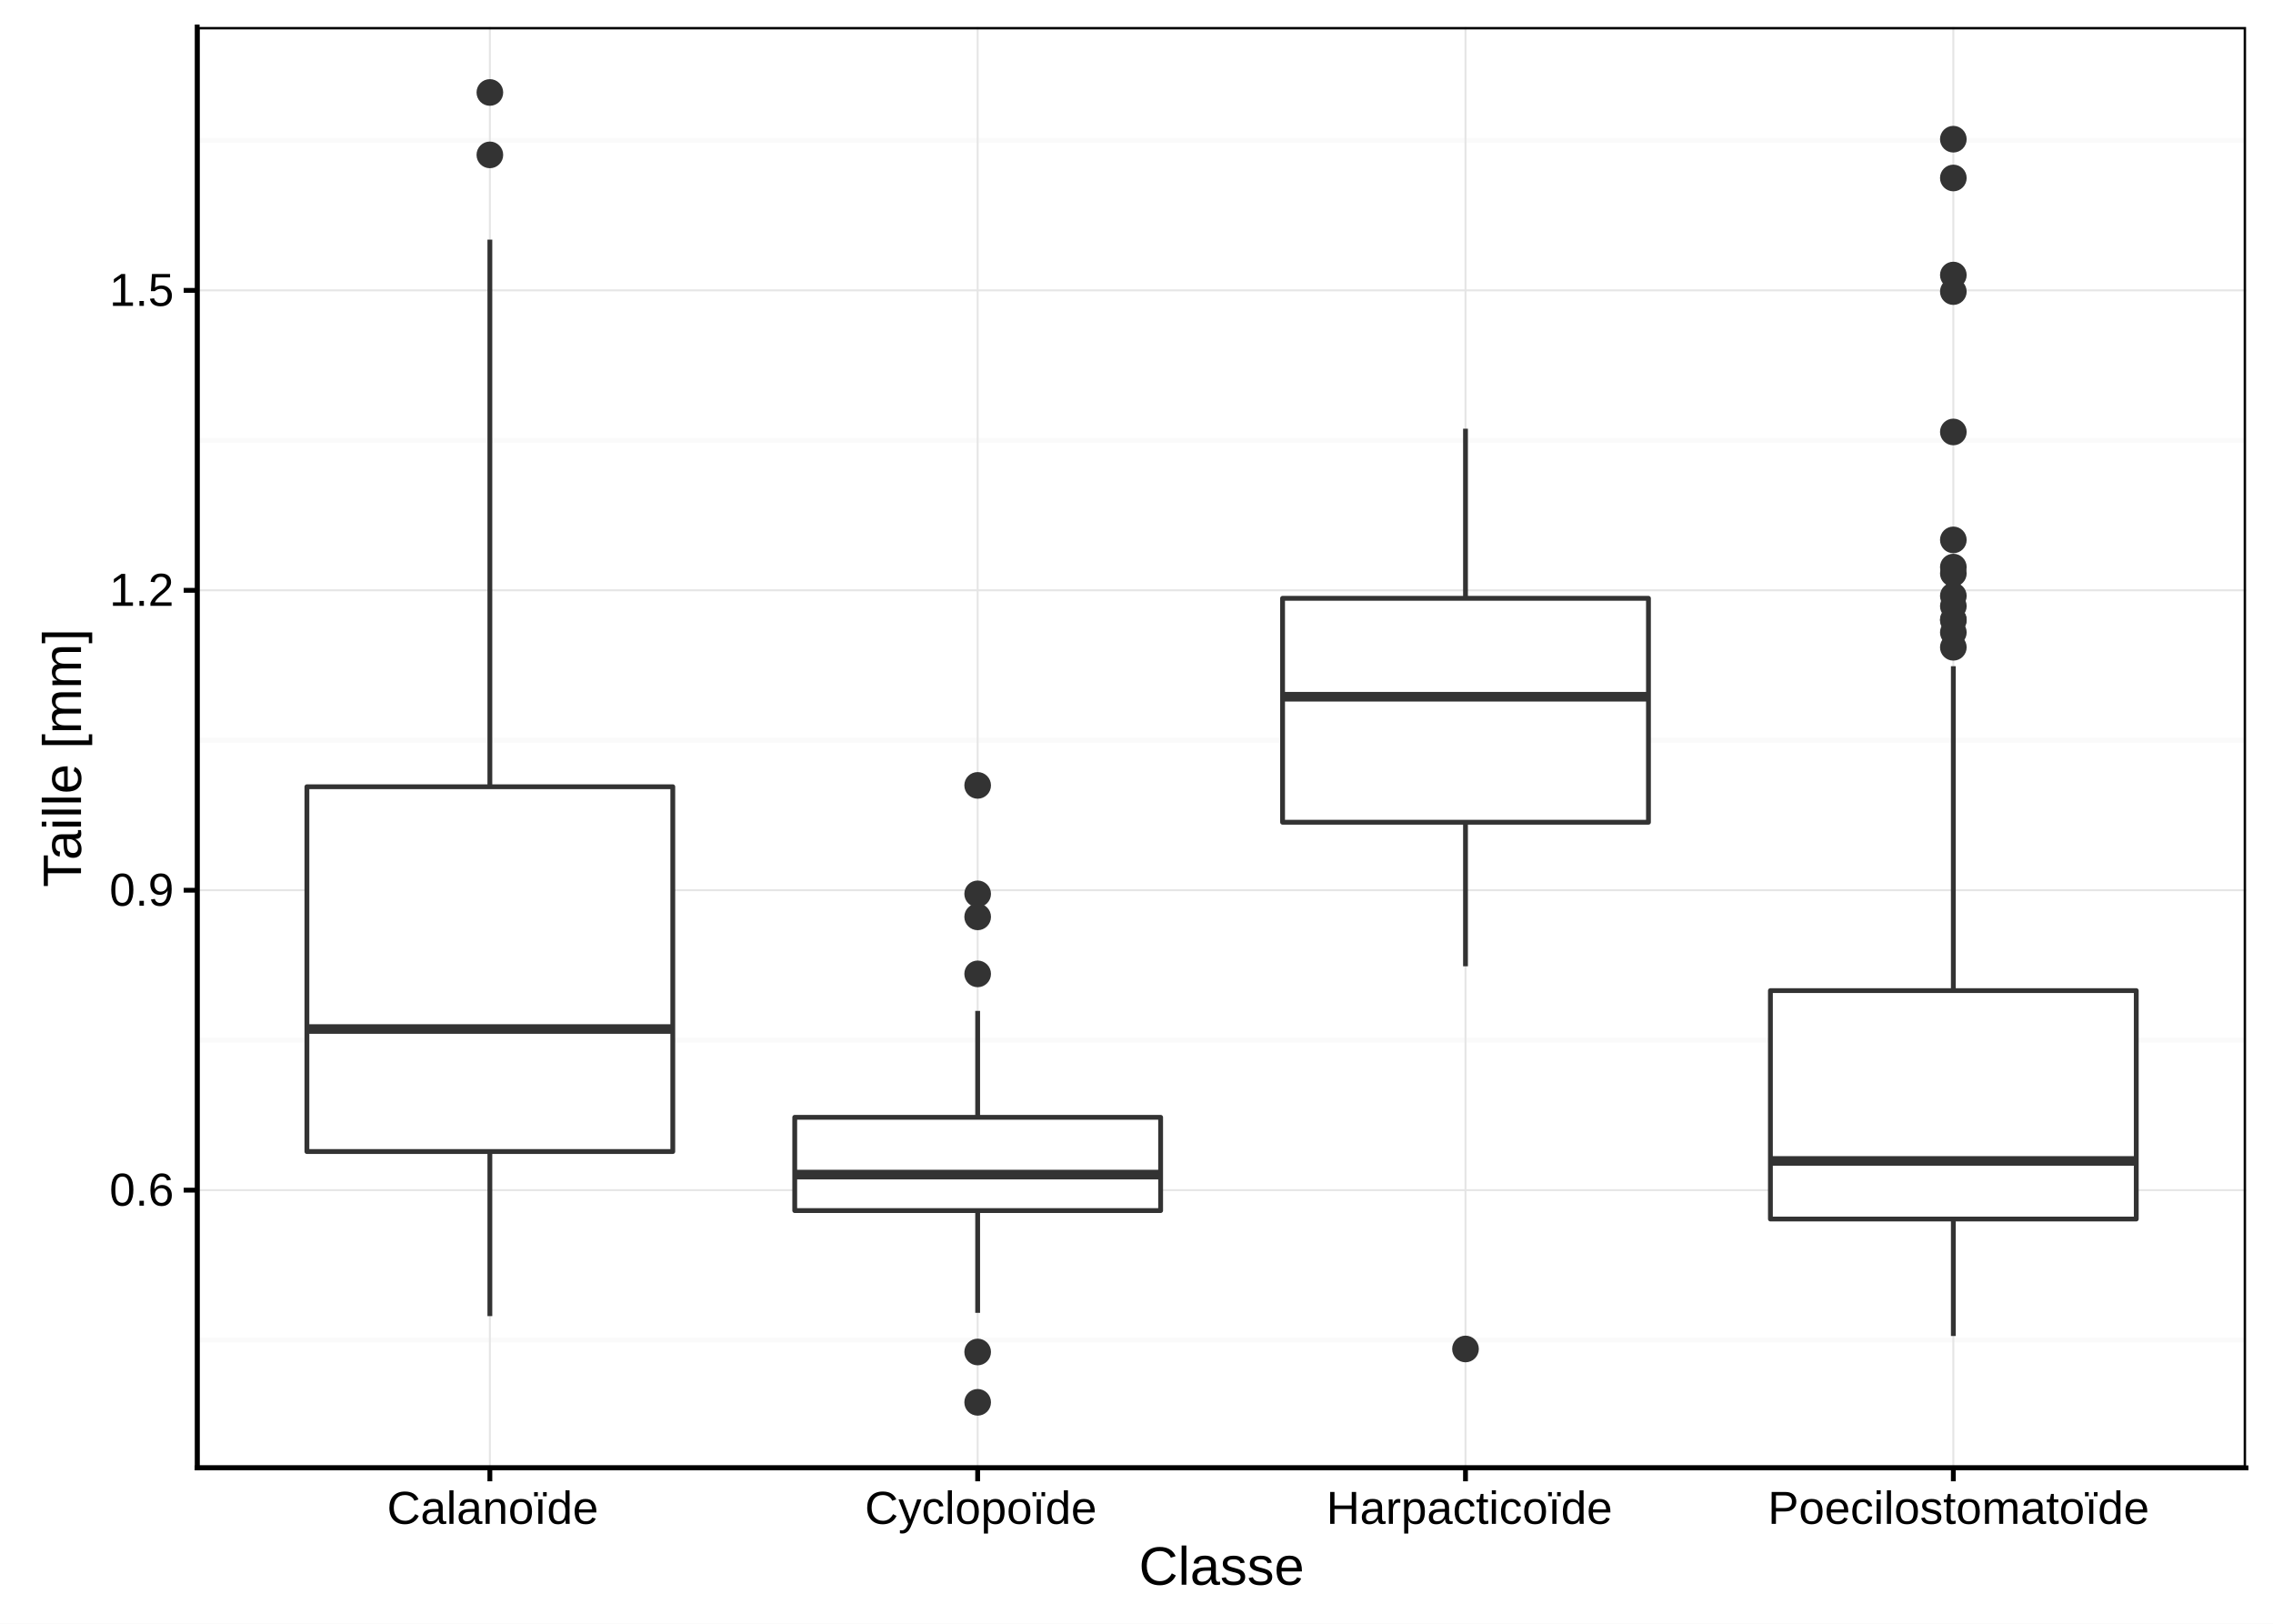
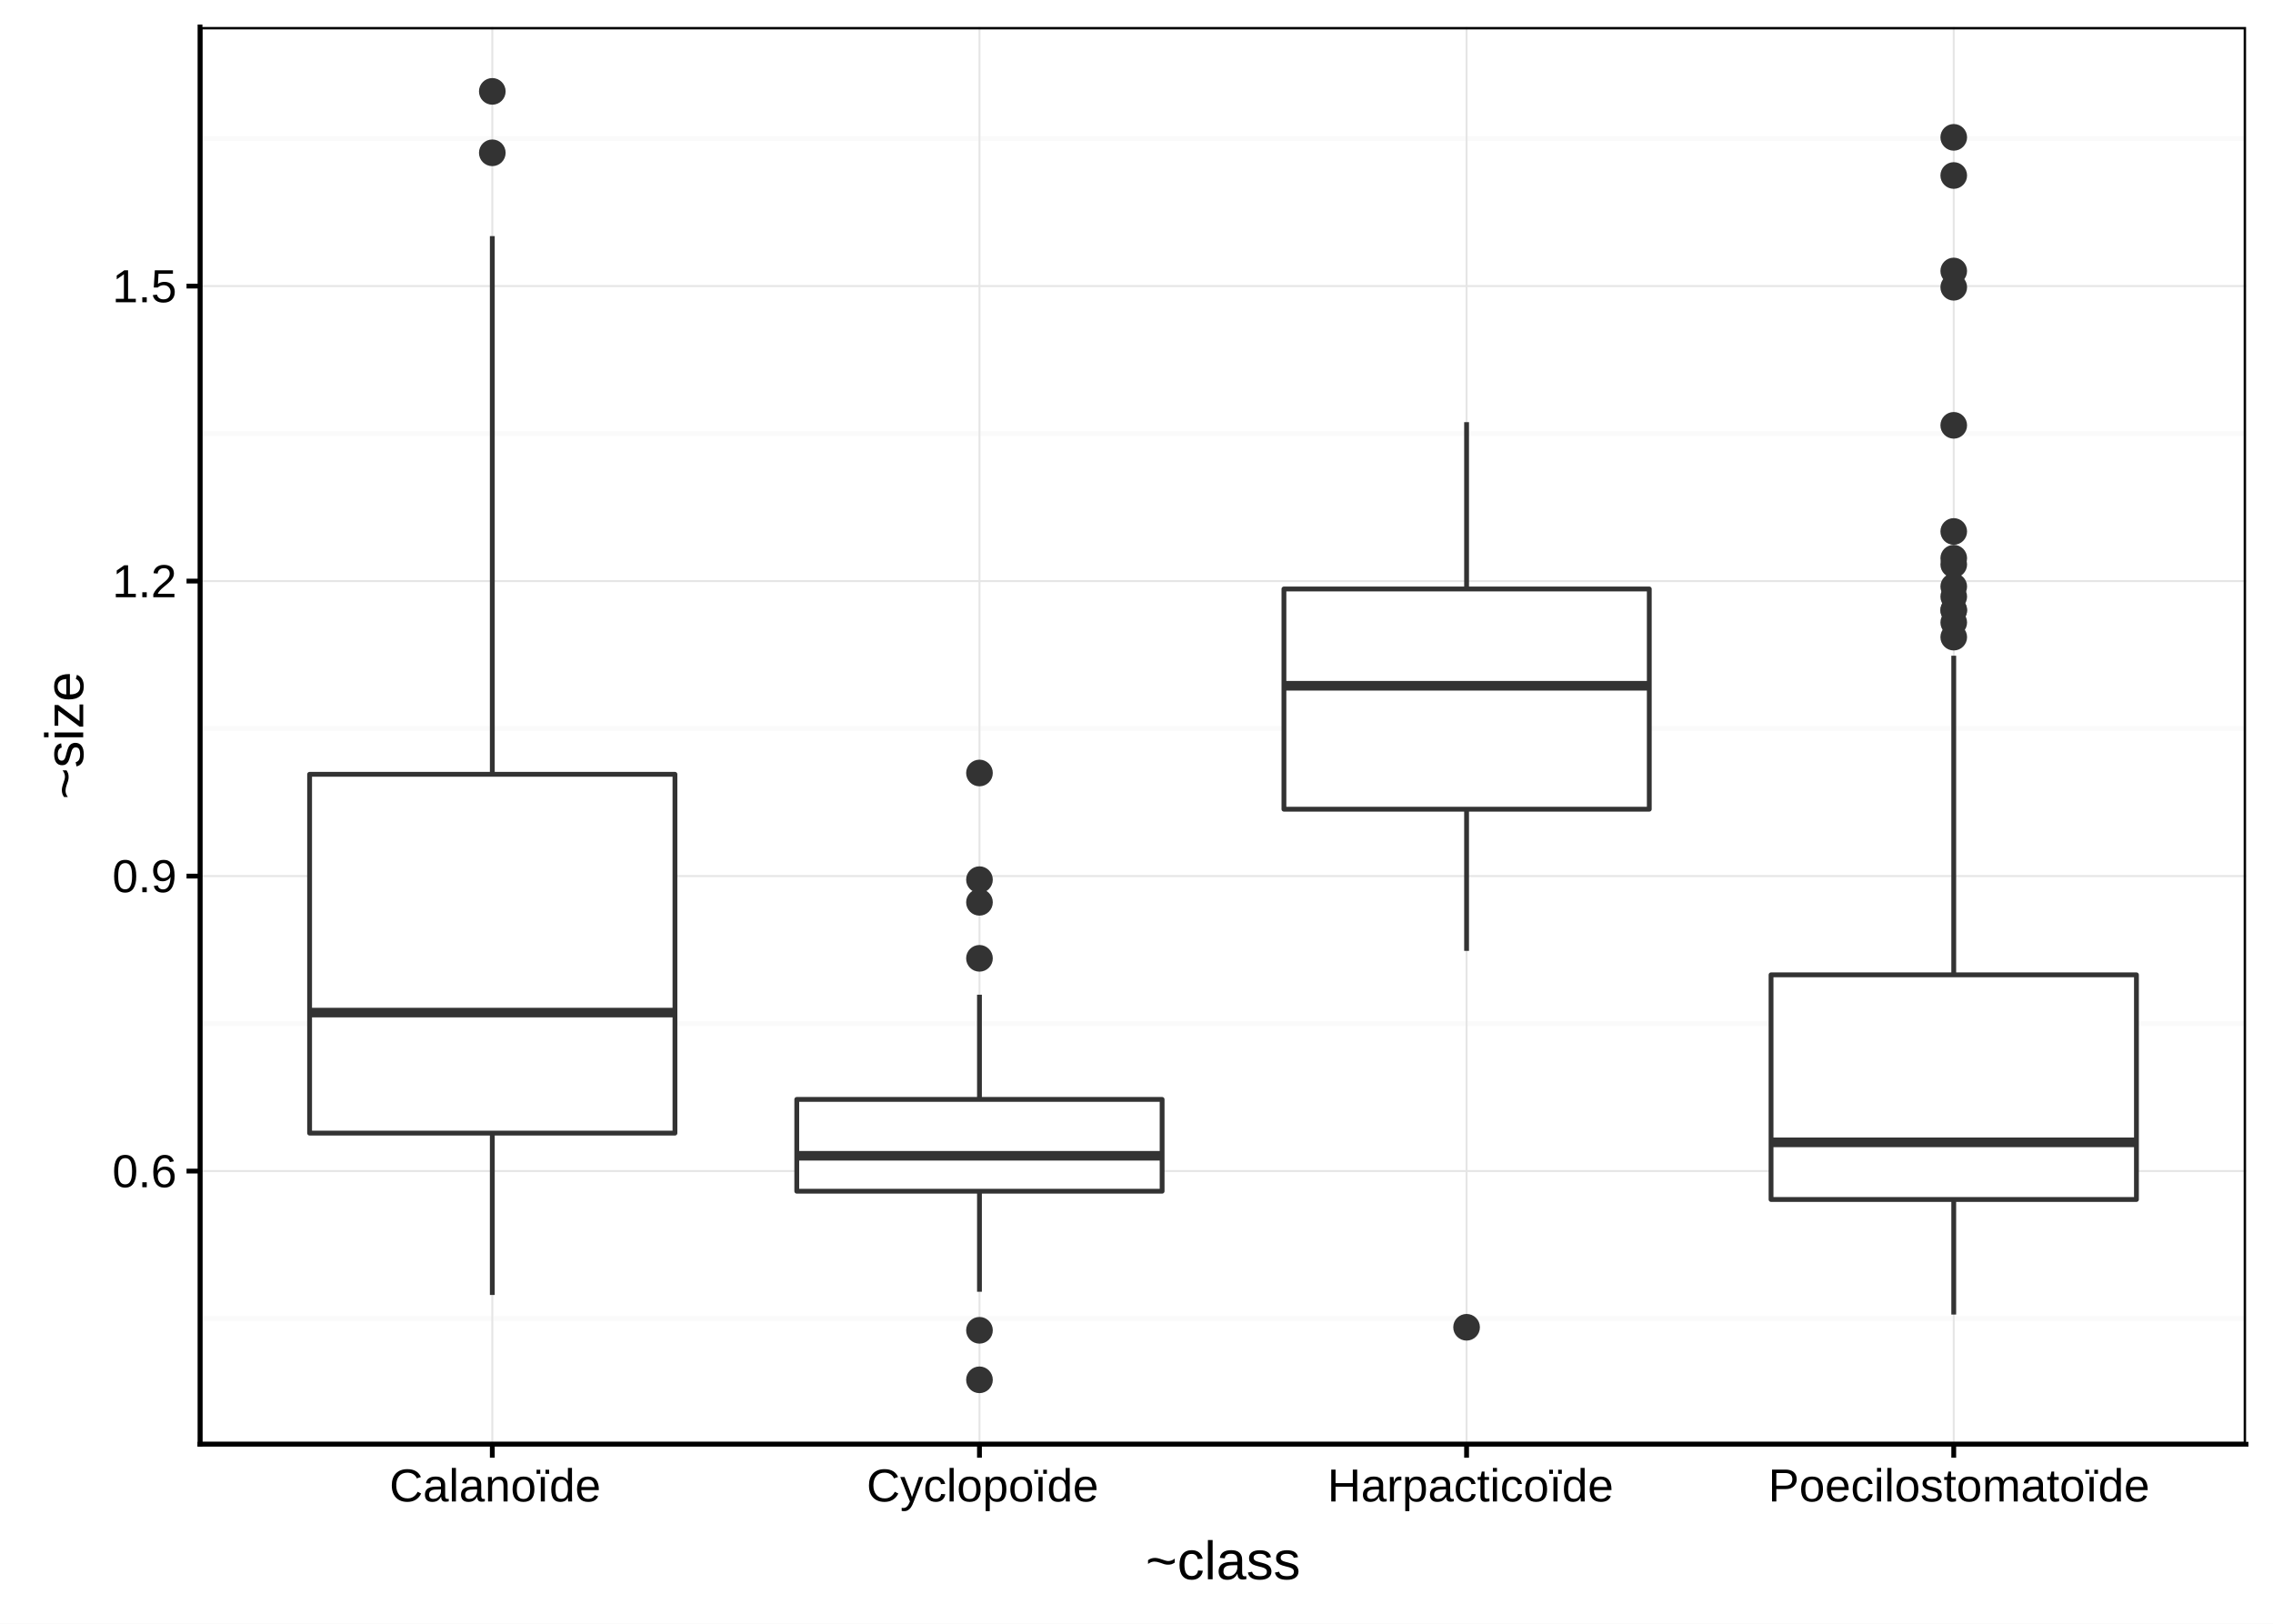
<svg xmlns="http://www.w3.org/2000/svg" viewBox="0 0 504.00 360.00">
  <defs>
    <style type="text/css">
    line, polyline, path, rect, circle {
      fill: none;
      stroke: #000000;
      stroke-linecap: round;
      stroke-linejoin: round;
      stroke-miterlimit: 10.00;
    }
  </style>
  </defs>
  <rect width="100%" height="100%" style="stroke: none; fill: #FFFFFF;" />
  <rect x="0.00" y="0.00" width="504.00" height="360.00" style="stroke-width: 0.00; stroke: none;" />
  <defs>
-     <clipPath id="cpNDMuNzE1M3w0OTguMDIyfDMyNS40MzV8NS45Nzc1OA==">
-       <rect x="43.72" y="5.98" width="454.31" height="319.46" />
+     <clipPath id="cpNDQuMzQ3MXw0OTguMDIyfDMyMC4xOTh8NS45Nzc1OA==">
+       <rect x="44.35" y="5.98" width="453.68" height="314.22" />
    </clipPath>
  </defs>
-   <rect x="43.72" y="5.98" width="454.31" height="319.46" style="stroke-width: 0.00; stroke: none; fill: #FFFFFF;" clip-path="url(#cpNDMuNzE1M3w0OTguMDIyfDMyNS40MzV8NS45Nzc1OA==)" />
-   <polyline points="43.72,297.12 498.02,297.12 " style="stroke-width: 1.07; stroke: #FAFAFA; stroke-linecap: butt;" clip-path="url(#cpNDMuNzE1M3w0OTguMDIyfDMyNS40MzV8NS45Nzc1OA==)" />
-   <polyline points="43.72,230.62 498.02,230.62 " style="stroke-width: 1.07; stroke: #FAFAFA; stroke-linecap: butt;" clip-path="url(#cpNDMuNzE1M3w0OTguMDIyfDMyNS40MzV8NS45Nzc1OA==)" />
-   <polyline points="43.72,164.13 498.02,164.13 " style="stroke-width: 1.07; stroke: #FAFAFA; stroke-linecap: butt;" clip-path="url(#cpNDMuNzE1M3w0OTguMDIyfDMyNS40MzV8NS45Nzc1OA==)" />
-   <polyline points="43.72,97.63 498.02,97.63 " style="stroke-width: 1.07; stroke: #FAFAFA; stroke-linecap: butt;" clip-path="url(#cpNDMuNzE1M3w0OTguMDIyfDMyNS40MzV8NS45Nzc1OA==)" />
-   <polyline points="43.72,31.14 498.02,31.14 " style="stroke-width: 1.07; stroke: #FAFAFA; stroke-linecap: butt;" clip-path="url(#cpNDMuNzE1M3w0OTguMDIyfDMyNS40MzV8NS45Nzc1OA==)" />
-   <polyline points="43.72,263.87 498.02,263.87 " style="stroke-width: 0.43; stroke: #E5E5E5; stroke-linecap: butt;" clip-path="url(#cpNDMuNzE1M3w0OTguMDIyfDMyNS40MzV8NS45Nzc1OA==)" />
-   <polyline points="43.72,197.37 498.02,197.37 " style="stroke-width: 0.43; stroke: #E5E5E5; stroke-linecap: butt;" clip-path="url(#cpNDMuNzE1M3w0OTguMDIyfDMyNS40MzV8NS45Nzc1OA==)" />
-   <polyline points="43.72,130.88 498.02,130.88 " style="stroke-width: 0.43; stroke: #E5E5E5; stroke-linecap: butt;" clip-path="url(#cpNDMuNzE1M3w0OTguMDIyfDMyNS40MzV8NS45Nzc1OA==)" />
-   <polyline points="43.72,64.38 498.02,64.38 " style="stroke-width: 0.43; stroke: #E5E5E5; stroke-linecap: butt;" clip-path="url(#cpNDMuNzE1M3w0OTguMDIyfDMyNS40MzV8NS45Nzc1OA==)" />
-   <polyline points="108.62,325.44 108.62,5.98 " style="stroke-width: 0.43; stroke: #E5E5E5; stroke-linecap: butt;" clip-path="url(#cpNDMuNzE1M3w0OTguMDIyfDMyNS40MzV8NS45Nzc1OA==)" />
-   <polyline points="216.78,325.44 216.78,5.98 " style="stroke-width: 0.43; stroke: #E5E5E5; stroke-linecap: butt;" clip-path="url(#cpNDMuNzE1M3w0OTguMDIyfDMyNS40MzV8NS45Nzc1OA==)" />
-   <polyline points="324.95,325.44 324.95,5.98 " style="stroke-width: 0.43; stroke: #E5E5E5; stroke-linecap: butt;" clip-path="url(#cpNDMuNzE1M3w0OTguMDIyfDMyNS40MzV8NS45Nzc1OA==)" />
-   <polyline points="433.12,325.44 433.12,5.98 " style="stroke-width: 0.43; stroke: #E5E5E5; stroke-linecap: butt;" clip-path="url(#cpNDMuNzE1M3w0OTguMDIyfDMyNS40MzV8NS45Nzc1OA==)" />
-   <circle cx="108.62" cy="20.50" r="1.95pt" style="stroke-width: 0.71; stroke: #333333; fill: #333333;" clip-path="url(#cpNDMuNzE1M3w0OTguMDIyfDMyNS40MzV8NS45Nzc1OA==)" />
-   <circle cx="108.62" cy="34.34" r="1.95pt" style="stroke-width: 0.71; stroke: #333333; fill: #333333;" clip-path="url(#cpNDMuNzE1M3w0OTguMDIyfDMyNS40MzV8NS45Nzc1OA==)" />
-   <line x1="108.62" y1="174.43" x2="108.62" y2="53.13" style="stroke-width: 1.07; stroke: #333333; stroke-linecap: butt;" clip-path="url(#cpNDMuNzE1M3w0OTguMDIyfDMyNS40MzV8NS45Nzc1OA==)" />
-   <line x1="108.62" y1="255.31" x2="108.62" y2="291.79" style="stroke-width: 1.07; stroke: #333333; stroke-linecap: butt;" clip-path="url(#cpNDMuNzE1M3w0OTguMDIyfDMyNS40MzV8NS45Nzc1OA==)" />
-   <polyline points="68.05,174.43 68.05,255.31 149.18,255.31 149.18,174.43 68.05,174.43 " style="stroke-width: 1.07; stroke: #333333; fill: #FFFFFF;" clip-path="url(#cpNDMuNzE1M3w0OTguMDIyfDMyNS40MzV8NS45Nzc1OA==)" />
-   <line x1="68.05" y1="228.14" x2="149.18" y2="228.14" style="stroke-width: 2.13; stroke: #333333; stroke-linecap: butt;" clip-path="url(#cpNDMuNzE1M3w0OTguMDIyfDMyNS40MzV8NS45Nzc1OA==)" />
-   <circle cx="216.78" cy="299.75" r="1.95pt" style="stroke-width: 0.71; stroke: #333333; fill: #333333;" clip-path="url(#cpNDMuNzE1M3w0OTguMDIyfDMyNS40MzV8NS45Nzc1OA==)" />
-   <circle cx="216.78" cy="310.91" r="1.95pt" style="stroke-width: 0.71; stroke: #333333; fill: #333333;" clip-path="url(#cpNDMuNzE1M3w0OTguMDIyfDMyNS40MzV8NS45Nzc1OA==)" />
-   <circle cx="216.78" cy="198.18" r="1.95pt" style="stroke-width: 0.71; stroke: #333333; fill: #333333;" clip-path="url(#cpNDMuNzE1M3w0OTguMDIyfDMyNS40MzV8NS45Nzc1OA==)" />
-   <circle cx="216.78" cy="174.13" r="1.95pt" style="stroke-width: 0.71; stroke: #333333; fill: #333333;" clip-path="url(#cpNDMuNzE1M3w0OTguMDIyfDMyNS40MzV8NS45Nzc1OA==)" />
-   <circle cx="216.78" cy="203.28" r="1.95pt" style="stroke-width: 0.71; stroke: #333333; fill: #333333;" clip-path="url(#cpNDMuNzE1M3w0OTguMDIyfDMyNS40MzV8NS45Nzc1OA==)" />
-   <circle cx="216.78" cy="215.92" r="1.95pt" style="stroke-width: 0.71; stroke: #333333; fill: #333333;" clip-path="url(#cpNDMuNzE1M3w0OTguMDIyfDMyNS40MzV8NS45Nzc1OA==)" />
-   <line x1="216.78" y1="247.72" x2="216.78" y2="224.12" style="stroke-width: 1.07; stroke: #333333; stroke-linecap: butt;" clip-path="url(#cpNDMuNzE1M3w0OTguMDIyfDMyNS40MzV8NS45Nzc1OA==)" />
-   <line x1="216.78" y1="268.40" x2="216.78" y2="291.07" style="stroke-width: 1.07; stroke: #333333; stroke-linecap: butt;" clip-path="url(#cpNDMuNzE1M3w0OTguMDIyfDMyNS40MzV8NS45Nzc1OA==)" />
-   <polyline points="176.22,247.72 176.22,268.40 257.35,268.40 257.35,247.72 176.22,247.72 " style="stroke-width: 1.07; stroke: #333333; fill: #FFFFFF;" clip-path="url(#cpNDMuNzE1M3w0OTguMDIyfDMyNS40MzV8NS45Nzc1OA==)" />
-   <line x1="176.22" y1="260.42" x2="257.35" y2="260.42" style="stroke-width: 2.13; stroke: #333333; stroke-linecap: butt;" clip-path="url(#cpNDMuNzE1M3w0OTguMDIyfDMyNS40MzV8NS45Nzc1OA==)" />
-   <circle cx="324.95" cy="299.08" r="1.95pt" style="stroke-width: 0.71; stroke: #333333; fill: #333333;" clip-path="url(#cpNDMuNzE1M3w0OTguMDIyfDMyNS40MzV8NS45Nzc1OA==)" />
-   <line x1="324.95" y1="132.65" x2="324.95" y2="95.05" style="stroke-width: 1.07; stroke: #333333; stroke-linecap: butt;" clip-path="url(#cpNDMuNzE1M3w0OTguMDIyfDMyNS40MzV8NS45Nzc1OA==)" />
-   <line x1="324.95" y1="182.30" x2="324.95" y2="214.23" style="stroke-width: 1.07; stroke: #333333; stroke-linecap: butt;" clip-path="url(#cpNDMuNzE1M3w0OTguMDIyfDMyNS40MzV8NS45Nzc1OA==)" />
-   <polyline points="284.39,132.65 284.39,182.30 365.52,182.30 365.52,132.65 284.39,132.65 " style="stroke-width: 1.07; stroke: #333333; fill: #FFFFFF;" clip-path="url(#cpNDMuNzE1M3w0OTguMDIyfDMyNS40MzV8NS45Nzc1OA==)" />
-   <line x1="284.39" y1="154.47" x2="365.52" y2="154.47" style="stroke-width: 2.13; stroke: #333333; stroke-linecap: butt;" clip-path="url(#cpNDMuNzE1M3w0OTguMDIyfDMyNS40MzV8NS45Nzc1OA==)" />
-   <circle cx="433.12" cy="137.39" r="1.95pt" style="stroke-width: 0.71; stroke: #333333; fill: #333333;" clip-path="url(#cpNDMuNzE1M3w0OTguMDIyfDMyNS40MzV8NS45Nzc1OA==)" />
-   <circle cx="433.12" cy="30.86" r="1.95pt" style="stroke-width: 0.71; stroke: #333333; fill: #333333;" clip-path="url(#cpNDMuNzE1M3w0OTguMDIyfDMyNS40MzV8NS45Nzc1OA==)" />
-   <circle cx="433.12" cy="132.11" r="1.95pt" style="stroke-width: 0.71; stroke: #333333; fill: #333333;" clip-path="url(#cpNDMuNzE1M3w0OTguMDIyfDMyNS40MzV8NS45Nzc1OA==)" />
-   <circle cx="433.12" cy="140.21" r="1.95pt" style="stroke-width: 0.71; stroke: #333333; fill: #333333;" clip-path="url(#cpNDMuNzE1M3w0OTguMDIyfDMyNS40MzV8NS45Nzc1OA==)" />
-   <circle cx="433.12" cy="119.70" r="1.95pt" style="stroke-width: 0.71; stroke: #333333; fill: #333333;" clip-path="url(#cpNDMuNzE1M3w0OTguMDIyfDMyNS40MzV8NS45Nzc1OA==)" />
-   <circle cx="433.12" cy="95.77" r="1.95pt" style="stroke-width: 0.71; stroke: #333333; fill: #333333;" clip-path="url(#cpNDMuNzE1M3w0OTguMDIyfDMyNS40MzV8NS45Nzc1OA==)" />
-   <circle cx="433.12" cy="137.50" r="1.95pt" style="stroke-width: 0.71; stroke: #333333; fill: #333333;" clip-path="url(#cpNDMuNzE1M3w0OTguMDIyfDMyNS40MzV8NS45Nzc1OA==)" />
-   <circle cx="433.12" cy="134.38" r="1.95pt" style="stroke-width: 0.71; stroke: #333333; fill: #333333;" clip-path="url(#cpNDMuNzE1M3w0OTguMDIyfDMyNS40MzV8NS45Nzc1OA==)" />
-   <circle cx="433.12" cy="127.13" r="1.95pt" style="stroke-width: 0.71; stroke: #333333; fill: #333333;" clip-path="url(#cpNDMuNzE1M3w0OTguMDIyfDMyNS40MzV8NS45Nzc1OA==)" />
-   <circle cx="433.12" cy="143.51" r="1.95pt" style="stroke-width: 0.71; stroke: #333333; fill: #333333;" clip-path="url(#cpNDMuNzE1M3w0OTguMDIyfDMyNS40MzV8NS45Nzc1OA==)" />
-   <circle cx="433.12" cy="64.65" r="1.95pt" style="stroke-width: 0.71; stroke: #333333; fill: #333333;" clip-path="url(#cpNDMuNzE1M3w0OTguMDIyfDMyNS40MzV8NS45Nzc1OA==)" />
-   <circle cx="433.12" cy="39.46" r="1.95pt" style="stroke-width: 0.71; stroke: #333333; fill: #333333;" clip-path="url(#cpNDMuNzE1M3w0OTguMDIyfDMyNS40MzV8NS45Nzc1OA==)" />
-   <circle cx="433.12" cy="125.73" r="1.95pt" style="stroke-width: 0.71; stroke: #333333; fill: #333333;" clip-path="url(#cpNDMuNzE1M3w0OTguMDIyfDMyNS40MzV8NS45Nzc1OA==)" />
-   <circle cx="433.12" cy="60.98" r="1.95pt" style="stroke-width: 0.71; stroke: #333333; fill: #333333;" clip-path="url(#cpNDMuNzE1M3w0OTguMDIyfDMyNS40MzV8NS45Nzc1OA==)" />
-   <line x1="433.12" y1="219.63" x2="433.12" y2="147.70" style="stroke-width: 1.07; stroke: #333333; stroke-linecap: butt;" clip-path="url(#cpNDMuNzE1M3w0OTguMDIyfDMyNS40MzV8NS45Nzc1OA==)" />
-   <line x1="433.12" y1="270.27" x2="433.12" y2="296.20" style="stroke-width: 1.07; stroke: #333333; stroke-linecap: butt;" clip-path="url(#cpNDMuNzE1M3w0OTguMDIyfDMyNS40MzV8NS45Nzc1OA==)" />
-   <polyline points="392.56,219.63 392.56,270.27 473.68,270.27 473.68,219.63 392.56,219.63 " style="stroke-width: 1.07; stroke: #333333; fill: #FFFFFF;" clip-path="url(#cpNDMuNzE1M3w0OTguMDIyfDMyNS40MzV8NS45Nzc1OA==)" />
-   <line x1="392.56" y1="257.39" x2="473.68" y2="257.39" style="stroke-width: 2.13; stroke: #333333; stroke-linecap: butt;" clip-path="url(#cpNDMuNzE1M3w0OTguMDIyfDMyNS40MzV8NS45Nzc1OA==)" />
-   <rect x="43.72" y="5.98" width="454.31" height="319.46" style="stroke-width: 1.07;" clip-path="url(#cpNDMuNzE1M3w0OTguMDIyfDMyNS40MzV8NS45Nzc1OA==)" />
+   <rect x="44.35" y="5.98" width="453.68" height="314.22" style="stroke-width: 0.00; stroke: none; fill: #FFFFFF;" clip-path="url(#cpNDQuMzQ3MXw0OTguMDIyfDMyMC4xOTh8NS45Nzc1OA==)" />
+   <polyline points="44.35,292.34 498.02,292.34 " style="stroke-width: 1.07; stroke: #FAFAFA; stroke-linecap: butt;" clip-path="url(#cpNDQuMzQ3MXw0OTguMDIyfDMyMC4xOTh8NS45Nzc1OA==)" />
+   <polyline points="44.35,226.94 498.02,226.94 " style="stroke-width: 1.07; stroke: #FAFAFA; stroke-linecap: butt;" clip-path="url(#cpNDQuMzQ3MXw0OTguMDIyfDMyMC4xOTh8NS45Nzc1OA==)" />
+   <polyline points="44.35,161.53 498.02,161.53 " style="stroke-width: 1.07; stroke: #FAFAFA; stroke-linecap: butt;" clip-path="url(#cpNDQuMzQ3MXw0OTguMDIyfDMyMC4xOTh8NS45Nzc1OA==)" />
+   <polyline points="44.35,96.13 498.02,96.13 " style="stroke-width: 1.07; stroke: #FAFAFA; stroke-linecap: butt;" clip-path="url(#cpNDQuMzQ3MXw0OTguMDIyfDMyMC4xOTh8NS45Nzc1OA==)" />
+   <polyline points="44.35,30.73 498.02,30.73 " style="stroke-width: 1.07; stroke: #FAFAFA; stroke-linecap: butt;" clip-path="url(#cpNDQuMzQ3MXw0OTguMDIyfDMyMC4xOTh8NS45Nzc1OA==)" />
+   <polyline points="44.35,259.64 498.02,259.64 " style="stroke-width: 0.43; stroke: #E5E5E5; stroke-linecap: butt;" clip-path="url(#cpNDQuMzQ3MXw0OTguMDIyfDMyMC4xOTh8NS45Nzc1OA==)" />
+   <polyline points="44.35,194.24 498.02,194.24 " style="stroke-width: 0.43; stroke: #E5E5E5; stroke-linecap: butt;" clip-path="url(#cpNDQuMzQ3MXw0OTguMDIyfDMyMC4xOTh8NS45Nzc1OA==)" />
+   <polyline points="44.35,128.83 498.02,128.83 " style="stroke-width: 0.43; stroke: #E5E5E5; stroke-linecap: butt;" clip-path="url(#cpNDQuMzQ3MXw0OTguMDIyfDMyMC4xOTh8NS45Nzc1OA==)" />
+   <polyline points="44.35,63.43 498.02,63.43 " style="stroke-width: 0.43; stroke: #E5E5E5; stroke-linecap: butt;" clip-path="url(#cpNDQuMzQ3MXw0OTguMDIyfDMyMC4xOTh8NS45Nzc1OA==)" />
+   <polyline points="109.16,320.20 109.16,5.98 " style="stroke-width: 0.43; stroke: #E5E5E5; stroke-linecap: butt;" clip-path="url(#cpNDQuMzQ3MXw0OTguMDIyfDMyMC4xOTh8NS45Nzc1OA==)" />
+   <polyline points="217.18,320.20 217.18,5.98 " style="stroke-width: 0.43; stroke: #E5E5E5; stroke-linecap: butt;" clip-path="url(#cpNDQuMzQ3MXw0OTguMDIyfDMyMC4xOTh8NS45Nzc1OA==)" />
+   <polyline points="325.19,320.20 325.19,5.98 " style="stroke-width: 0.43; stroke: #E5E5E5; stroke-linecap: butt;" clip-path="url(#cpNDQuMzQ3MXw0OTguMDIyfDMyMC4xOTh8NS45Nzc1OA==)" />
+   <polyline points="433.21,320.20 433.21,5.98 " style="stroke-width: 0.43; stroke: #E5E5E5; stroke-linecap: butt;" clip-path="url(#cpNDQuMzQ3MXw0OTguMDIyfDMyMC4xOTh8NS45Nzc1OA==)" />
+   <circle cx="109.16" cy="20.26" r="1.95pt" style="stroke-width: 0.71; stroke: #333333; fill: #333333;" clip-path="url(#cpNDQuMzQ3MXw0OTguMDIyfDMyMC4xOTh8NS45Nzc1OA==)" />
+   <circle cx="109.16" cy="33.88" r="1.95pt" style="stroke-width: 0.71; stroke: #333333; fill: #333333;" clip-path="url(#cpNDQuMzQ3MXw0OTguMDIyfDMyMC4xOTh8NS45Nzc1OA==)" />
+   <line x1="109.16" y1="171.67" x2="109.16" y2="52.35" style="stroke-width: 1.07; stroke: #333333; stroke-linecap: butt;" clip-path="url(#cpNDQuMzQ3MXw0OTguMDIyfDMyMC4xOTh8NS45Nzc1OA==)" />
+   <line x1="109.16" y1="251.22" x2="109.16" y2="287.10" style="stroke-width: 1.07; stroke: #333333; stroke-linecap: butt;" clip-path="url(#cpNDQuMzQ3MXw0OTguMDIyfDMyMC4xOTh8NS45Nzc1OA==)" />
+   <polyline points="68.65,171.67 68.65,251.22 149.66,251.22 149.66,171.67 68.65,171.67 " style="stroke-width: 1.07; stroke: #333333; fill: #FFFFFF;" clip-path="url(#cpNDQuMzQ3MXw0OTguMDIyfDMyMC4xOTh8NS45Nzc1OA==)" />
+   <line x1="68.65" y1="224.50" x2="149.66" y2="224.50" style="stroke-width: 2.13; stroke: #333333; stroke-linecap: butt;" clip-path="url(#cpNDQuMzQ3MXw0OTguMDIyfDMyMC4xOTh8NS45Nzc1OA==)" />
+   <circle cx="217.18" cy="294.94" r="1.95pt" style="stroke-width: 0.71; stroke: #333333; fill: #333333;" clip-path="url(#cpNDQuMzQ3MXw0OTguMDIyfDMyMC4xOTh8NS45Nzc1OA==)" />
+   <circle cx="217.18" cy="305.92" r="1.95pt" style="stroke-width: 0.71; stroke: #333333; fill: #333333;" clip-path="url(#cpNDQuMzQ3MXw0OTguMDIyfDMyMC4xOTh8NS45Nzc1OA==)" />
+   <circle cx="217.18" cy="195.03" r="1.95pt" style="stroke-width: 0.71; stroke: #333333; fill: #333333;" clip-path="url(#cpNDQuMzQ3MXw0OTguMDIyfDMyMC4xOTh8NS45Nzc1OA==)" />
+   <circle cx="217.18" cy="171.38" r="1.95pt" style="stroke-width: 0.71; stroke: #333333; fill: #333333;" clip-path="url(#cpNDQuMzQ3MXw0OTguMDIyfDMyMC4xOTh8NS45Nzc1OA==)" />
+   <circle cx="217.18" cy="200.05" r="1.95pt" style="stroke-width: 0.71; stroke: #333333; fill: #333333;" clip-path="url(#cpNDQuMzQ3MXw0OTguMDIyfDMyMC4xOTh8NS45Nzc1OA==)" />
+   <circle cx="217.18" cy="212.47" r="1.95pt" style="stroke-width: 0.71; stroke: #333333; fill: #333333;" clip-path="url(#cpNDQuMzQ3MXw0OTguMDIyfDMyMC4xOTh8NS45Nzc1OA==)" />
+   <line x1="217.18" y1="243.75" x2="217.18" y2="220.54" style="stroke-width: 1.07; stroke: #333333; stroke-linecap: butt;" clip-path="url(#cpNDQuMzQ3MXw0OTguMDIyfDMyMC4xOTh8NS45Nzc1OA==)" />
+   <line x1="217.18" y1="264.10" x2="217.18" y2="286.39" style="stroke-width: 1.07; stroke: #333333; stroke-linecap: butt;" clip-path="url(#cpNDQuMzQ3MXw0OTguMDIyfDMyMC4xOTh8NS45Nzc1OA==)" />
+   <polyline points="176.67,243.75 176.67,264.10 257.68,264.10 257.68,243.75 176.67,243.75 " style="stroke-width: 1.07; stroke: #333333; fill: #FFFFFF;" clip-path="url(#cpNDQuMzQ3MXw0OTguMDIyfDMyMC4xOTh8NS45Nzc1OA==)" />
+   <line x1="176.67" y1="256.25" x2="257.68" y2="256.25" style="stroke-width: 2.13; stroke: #333333; stroke-linecap: butt;" clip-path="url(#cpNDQuMzQ3MXw0OTguMDIyfDMyMC4xOTh8NS45Nzc1OA==)" />
+   <circle cx="325.19" cy="294.27" r="1.95pt" style="stroke-width: 0.71; stroke: #333333; fill: #333333;" clip-path="url(#cpNDQuMzQ3MXw0OTguMDIyfDMyMC4xOTh8NS45Nzc1OA==)" />
+   <line x1="325.19" y1="130.58" x2="325.19" y2="93.59" style="stroke-width: 1.07; stroke: #333333; stroke-linecap: butt;" clip-path="url(#cpNDQuMzQ3MXw0OTguMDIyfDMyMC4xOTh8NS45Nzc1OA==)" />
+   <line x1="325.19" y1="179.41" x2="325.19" y2="210.82" style="stroke-width: 1.07; stroke: #333333; stroke-linecap: butt;" clip-path="url(#cpNDQuMzQ3MXw0OTguMDIyfDMyMC4xOTh8NS45Nzc1OA==)" />
+   <polyline points="284.69,130.58 284.69,179.41 365.70,179.41 365.70,130.58 284.69,130.58 " style="stroke-width: 1.07; stroke: #333333; fill: #FFFFFF;" clip-path="url(#cpNDQuMzQ3MXw0OTguMDIyfDMyMC4xOTh8NS45Nzc1OA==)" />
+   <line x1="284.69" y1="152.04" x2="365.70" y2="152.04" style="stroke-width: 2.13; stroke: #333333; stroke-linecap: butt;" clip-path="url(#cpNDQuMzQ3MXw0OTguMDIyfDMyMC4xOTh8NS45Nzc1OA==)" />
+   <circle cx="433.21" cy="135.23" r="1.95pt" style="stroke-width: 0.71; stroke: #333333; fill: #333333;" clip-path="url(#cpNDQuMzQ3MXw0OTguMDIyfDMyMC4xOTh8NS45Nzc1OA==)" />
+   <circle cx="433.21" cy="30.45" r="1.95pt" style="stroke-width: 0.71; stroke: #333333; fill: #333333;" clip-path="url(#cpNDQuMzQ3MXw0OTguMDIyfDMyMC4xOTh8NS45Nzc1OA==)" />
+   <circle cx="433.21" cy="130.04" r="1.95pt" style="stroke-width: 0.71; stroke: #333333; fill: #333333;" clip-path="url(#cpNDQuMzQ3MXw0OTguMDIyfDMyMC4xOTh8NS45Nzc1OA==)" />
+   <circle cx="433.21" cy="138.01" r="1.95pt" style="stroke-width: 0.71; stroke: #333333; fill: #333333;" clip-path="url(#cpNDQuMzQ3MXw0OTguMDIyfDMyMC4xOTh8NS45Nzc1OA==)" />
+   <circle cx="433.21" cy="117.83" r="1.95pt" style="stroke-width: 0.71; stroke: #333333; fill: #333333;" clip-path="url(#cpNDQuMzQ3MXw0OTguMDIyfDMyMC4xOTh8NS45Nzc1OA==)" />
+   <circle cx="433.21" cy="94.30" r="1.95pt" style="stroke-width: 0.71; stroke: #333333; fill: #333333;" clip-path="url(#cpNDQuMzQ3MXw0OTguMDIyfDMyMC4xOTh8NS45Nzc1OA==)" />
+   <circle cx="433.21" cy="135.34" r="1.95pt" style="stroke-width: 0.71; stroke: #333333; fill: #333333;" clip-path="url(#cpNDQuMzQ3MXw0OTguMDIyfDMyMC4xOTh8NS45Nzc1OA==)" />
+   <circle cx="433.21" cy="132.28" r="1.95pt" style="stroke-width: 0.71; stroke: #333333; fill: #333333;" clip-path="url(#cpNDQuMzQ3MXw0OTguMDIyfDMyMC4xOTh8NS45Nzc1OA==)" />
+   <circle cx="433.21" cy="125.15" r="1.95pt" style="stroke-width: 0.71; stroke: #333333; fill: #333333;" clip-path="url(#cpNDQuMzQ3MXw0OTguMDIyfDMyMC4xOTh8NS45Nzc1OA==)" />
+   <circle cx="433.21" cy="141.26" r="1.95pt" style="stroke-width: 0.71; stroke: #333333; fill: #333333;" clip-path="url(#cpNDQuMzQ3MXw0OTguMDIyfDMyMC4xOTh8NS45Nzc1OA==)" />
+   <circle cx="433.21" cy="63.69" r="1.95pt" style="stroke-width: 0.71; stroke: #333333; fill: #333333;" clip-path="url(#cpNDQuMzQ3MXw0OTguMDIyfDMyMC4xOTh8NS45Nzc1OA==)" />
+   <circle cx="433.21" cy="38.91" r="1.95pt" style="stroke-width: 0.71; stroke: #333333; fill: #333333;" clip-path="url(#cpNDQuMzQ3MXw0OTguMDIyfDMyMC4xOTh8NS45Nzc1OA==)" />
+   <circle cx="433.21" cy="123.76" r="1.95pt" style="stroke-width: 0.71; stroke: #333333; fill: #333333;" clip-path="url(#cpNDQuMzQ3MXw0OTguMDIyfDMyMC4xOTh8NS45Nzc1OA==)" />
+   <circle cx="433.21" cy="60.08" r="1.95pt" style="stroke-width: 0.71; stroke: #333333; fill: #333333;" clip-path="url(#cpNDQuMzQ3MXw0OTguMDIyfDMyMC4xOTh8NS45Nzc1OA==)" />
+   <line x1="433.21" y1="216.13" x2="433.21" y2="145.38" style="stroke-width: 1.07; stroke: #333333; stroke-linecap: butt;" clip-path="url(#cpNDQuMzQ3MXw0OTguMDIyfDMyMC4xOTh8NS45Nzc1OA==)" />
+   <line x1="433.21" y1="265.94" x2="433.21" y2="291.44" style="stroke-width: 1.07; stroke: #333333; stroke-linecap: butt;" clip-path="url(#cpNDQuMzQ3MXw0OTguMDIyfDMyMC4xOTh8NS45Nzc1OA==)" />
+   <polyline points="392.70,216.13 392.70,265.94 473.72,265.94 473.72,216.13 392.70,216.13 " style="stroke-width: 1.07; stroke: #333333; fill: #FFFFFF;" clip-path="url(#cpNDQuMzQ3MXw0OTguMDIyfDMyMC4xOTh8NS45Nzc1OA==)" />
+   <line x1="392.70" y1="253.27" x2="473.72" y2="253.27" style="stroke-width: 2.13; stroke: #333333; stroke-linecap: butt;" clip-path="url(#cpNDQuMzQ3MXw0OTguMDIyfDMyMC4xOTh8NS45Nzc1OA==)" />
+   <rect x="44.35" y="5.98" width="453.68" height="314.22" style="stroke-width: 1.07;" clip-path="url(#cpNDQuMzQ3MXw0OTguMDIyfDMyMC4xOTh8NS45Nzc1OA==)" />
  <defs>
    <clipPath id="cpMHw1MDR8MzYwfDA=">
      <rect x="0.00" y="0.00" width="504.00" height="360.00" />
    </clipPath>
  </defs>
-   <polyline points="43.72,325.44 43.72,5.98 " style="stroke-width: 1.07; stroke-linecap: square;" clip-path="url(#cpMHw1MDR8MzYwfDA=)" />
+   <polyline points="44.35,320.20 44.35,5.98 " style="stroke-width: 1.07; stroke-linecap: square;" clip-path="url(#cpMHw1MDR8MzYwfDA=)" />
  <g clip-path="url(#cpMHw1MDR8MzYwfDA=)">
-     <text x="24.26" y="267.31" style="font-size: 10.28px; font-family: Liberation Sans;" textLength="13.90px" lengthAdjust="spacingAndGlyphs">0.6</text>
+     <text x="24.90" y="263.22" style="font-size: 10.28px; font-family: Arial;" textLength="13.90px" lengthAdjust="spacingAndGlyphs">0.6</text>
  </g>
  <g clip-path="url(#cpMHw1MDR8MzYwfDA=)">
-     <text x="24.26" y="200.81" style="font-size: 10.28px; font-family: Liberation Sans;" textLength="13.90px" lengthAdjust="spacingAndGlyphs">0.9</text>
+     <text x="24.90" y="197.81" style="font-size: 10.28px; font-family: Arial;" textLength="13.90px" lengthAdjust="spacingAndGlyphs">0.9</text>
  </g>
  <g clip-path="url(#cpMHw1MDR8MzYwfDA=)">
-     <text x="24.26" y="134.32" style="font-size: 10.28px; font-family: Liberation Sans;" textLength="13.90px" lengthAdjust="spacingAndGlyphs">1.2</text>
+     <text x="24.90" y="132.41" style="font-size: 10.28px; font-family: Arial;" textLength="13.90px" lengthAdjust="spacingAndGlyphs">1.2</text>
  </g>
  <g clip-path="url(#cpMHw1MDR8MzYwfDA=)">
-     <text x="24.26" y="67.82" style="font-size: 10.28px; font-family: Liberation Sans;" textLength="13.90px" lengthAdjust="spacingAndGlyphs">1.5</text>
+     <text x="24.90" y="67.01" style="font-size: 10.28px; font-family: Arial;" textLength="13.90px" lengthAdjust="spacingAndGlyphs">1.5</text>
  </g>
-   <polyline points="40.73,263.87 43.72,263.87 " style="stroke-width: 1.07; stroke-linecap: butt;" clip-path="url(#cpMHw1MDR8MzYwfDA=)" />
-   <polyline points="40.73,197.37 43.72,197.37 " style="stroke-width: 1.07; stroke-linecap: butt;" clip-path="url(#cpMHw1MDR8MzYwfDA=)" />
-   <polyline points="40.73,130.88 43.72,130.88 " style="stroke-width: 1.07; stroke-linecap: butt;" clip-path="url(#cpMHw1MDR8MzYwfDA=)" />
-   <polyline points="40.73,64.38 43.72,64.38 " style="stroke-width: 1.07; stroke-linecap: butt;" clip-path="url(#cpMHw1MDR8MzYwfDA=)" />
-   <polyline points="43.72,325.44 498.02,325.44 " style="stroke-width: 1.07; stroke-linecap: square;" clip-path="url(#cpMHw1MDR8MzYwfDA=)" />
-   <polyline points="108.62,328.42 108.62,325.44 " style="stroke-width: 1.07; stroke-linecap: butt;" clip-path="url(#cpMHw1MDR8MzYwfDA=)" />
-   <polyline points="216.78,328.42 216.78,325.44 " style="stroke-width: 1.07; stroke-linecap: butt;" clip-path="url(#cpMHw1MDR8MzYwfDA=)" />
-   <polyline points="324.95,328.42 324.95,325.44 " style="stroke-width: 1.07; stroke-linecap: butt;" clip-path="url(#cpMHw1MDR8MzYwfDA=)" />
-   <polyline points="433.12,328.42 433.12,325.44 " style="stroke-width: 1.07; stroke-linecap: butt;" clip-path="url(#cpMHw1MDR8MzYwfDA=)" />
+   <polyline points="41.36,259.64 44.35,259.64 " style="stroke-width: 1.07; stroke-linecap: butt;" clip-path="url(#cpMHw1MDR8MzYwfDA=)" />
+   <polyline points="41.36,194.24 44.35,194.24 " style="stroke-width: 1.07; stroke-linecap: butt;" clip-path="url(#cpMHw1MDR8MzYwfDA=)" />
+   <polyline points="41.36,128.83 44.35,128.83 " style="stroke-width: 1.07; stroke-linecap: butt;" clip-path="url(#cpMHw1MDR8MzYwfDA=)" />
+   <polyline points="41.36,63.43 44.35,63.43 " style="stroke-width: 1.07; stroke-linecap: butt;" clip-path="url(#cpMHw1MDR8MzYwfDA=)" />
+   <polyline points="44.35,320.20 498.02,320.20 " style="stroke-width: 1.07; stroke-linecap: square;" clip-path="url(#cpMHw1MDR8MzYwfDA=)" />
+   <polyline points="109.16,323.19 109.16,320.20 " style="stroke-width: 1.07; stroke-linecap: butt;" clip-path="url(#cpMHw1MDR8MzYwfDA=)" />
+   <polyline points="217.18,323.19 217.18,320.20 " style="stroke-width: 1.07; stroke-linecap: butt;" clip-path="url(#cpMHw1MDR8MzYwfDA=)" />
+   <polyline points="325.19,323.19 325.19,320.20 " style="stroke-width: 1.07; stroke-linecap: butt;" clip-path="url(#cpMHw1MDR8MzYwfDA=)" />
+   <polyline points="433.21,323.19 433.21,320.20 " style="stroke-width: 1.07; stroke-linecap: butt;" clip-path="url(#cpMHw1MDR8MzYwfDA=)" />
  <g clip-path="url(#cpMHw1MDR8MzYwfDA=)">
-     <text x="85.82" y="337.86" style="font-size: 10.28px; font-family: Liberation Sans;" textLength="45.59px" lengthAdjust="spacingAndGlyphs">Calanoïde</text>
+     <text x="86.36" y="332.90" style="font-size: 10.28px; font-family: Arial;" textLength="45.59px" lengthAdjust="spacingAndGlyphs">Calanoïde</text>
  </g>
  <g clip-path="url(#cpMHw1MDR8MzYwfDA=)">
-     <text x="191.77" y="337.86" style="font-size: 10.28px; font-family: Liberation Sans;" textLength="50.03px" lengthAdjust="spacingAndGlyphs">Cyclopoïde</text>
+     <text x="192.16" y="332.90" style="font-size: 10.28px; font-family: Arial;" textLength="50.03px" lengthAdjust="spacingAndGlyphs">Cyclopoïde</text>
  </g>
  <g clip-path="url(#cpMHw1MDR8MzYwfDA=)">
-     <text x="294.10" y="337.86" style="font-size: 10.28px; font-family: Liberation Sans;" textLength="61.70px" lengthAdjust="spacingAndGlyphs">Harpacticoïde</text>
+     <text x="294.34" y="332.90" style="font-size: 10.28px; font-family: Arial;" textLength="61.70px" lengthAdjust="spacingAndGlyphs">Harpacticoïde</text>
  </g>
  <g clip-path="url(#cpMHw1MDR8MzYwfDA=)">
-     <text x="391.99" y="337.86" style="font-size: 10.28px; font-family: Liberation Sans;" textLength="82.27px" lengthAdjust="spacingAndGlyphs">Poecilostomatoïde</text>
+     <text x="392.08" y="332.90" style="font-size: 10.28px; font-family: Arial;" textLength="82.27px" lengthAdjust="spacingAndGlyphs">Poecilostomatoïde</text>
  </g>
  <g clip-path="url(#cpMHw1MDR8MzYwfDA=)">
-     <text x="252.53" y="351.35" style="font-size: 12.00px; font-family: Liberation Sans;" textLength="36.68px" lengthAdjust="spacingAndGlyphs">Classe</text>
+     <text x="254.01" y="350.14" style="font-size: 12.00px; font-family: Arial;" textLength="34.35px" lengthAdjust="spacingAndGlyphs">~class</text>
  </g>
  <g clip-path="url(#cpMHw1MDR8MzYwfDA=)">
-     <text transform="translate(17.96,196.71) rotate(-90)" style="font-size: 12.00px; font-family: Liberation Sans;" textLength="62.00px" lengthAdjust="spacingAndGlyphs">Taille  [mm]</text>
+     <text transform="translate(18.45,177.26) rotate(-90)" style="font-size: 12.00px; font-family: Arial;" textLength="28.35px" lengthAdjust="spacingAndGlyphs">~size</text>
  </g>
</svg>
